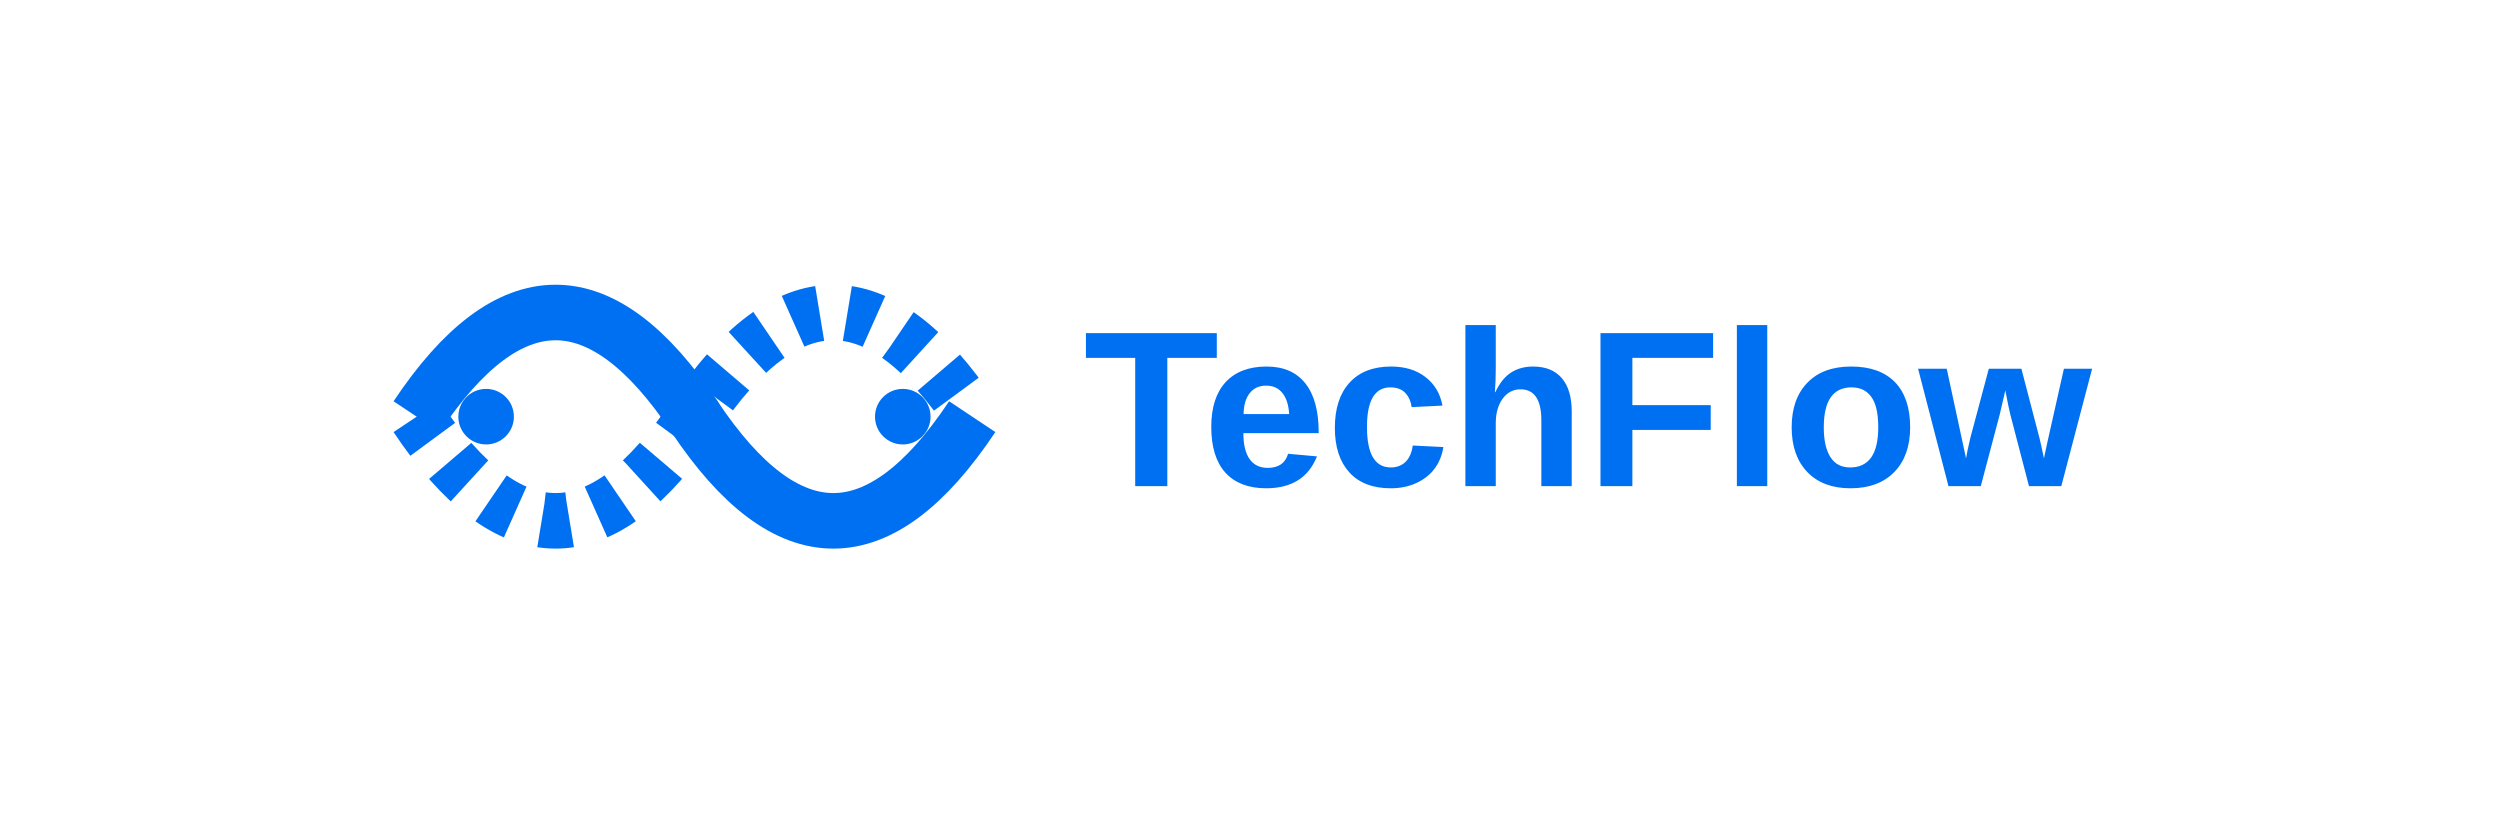
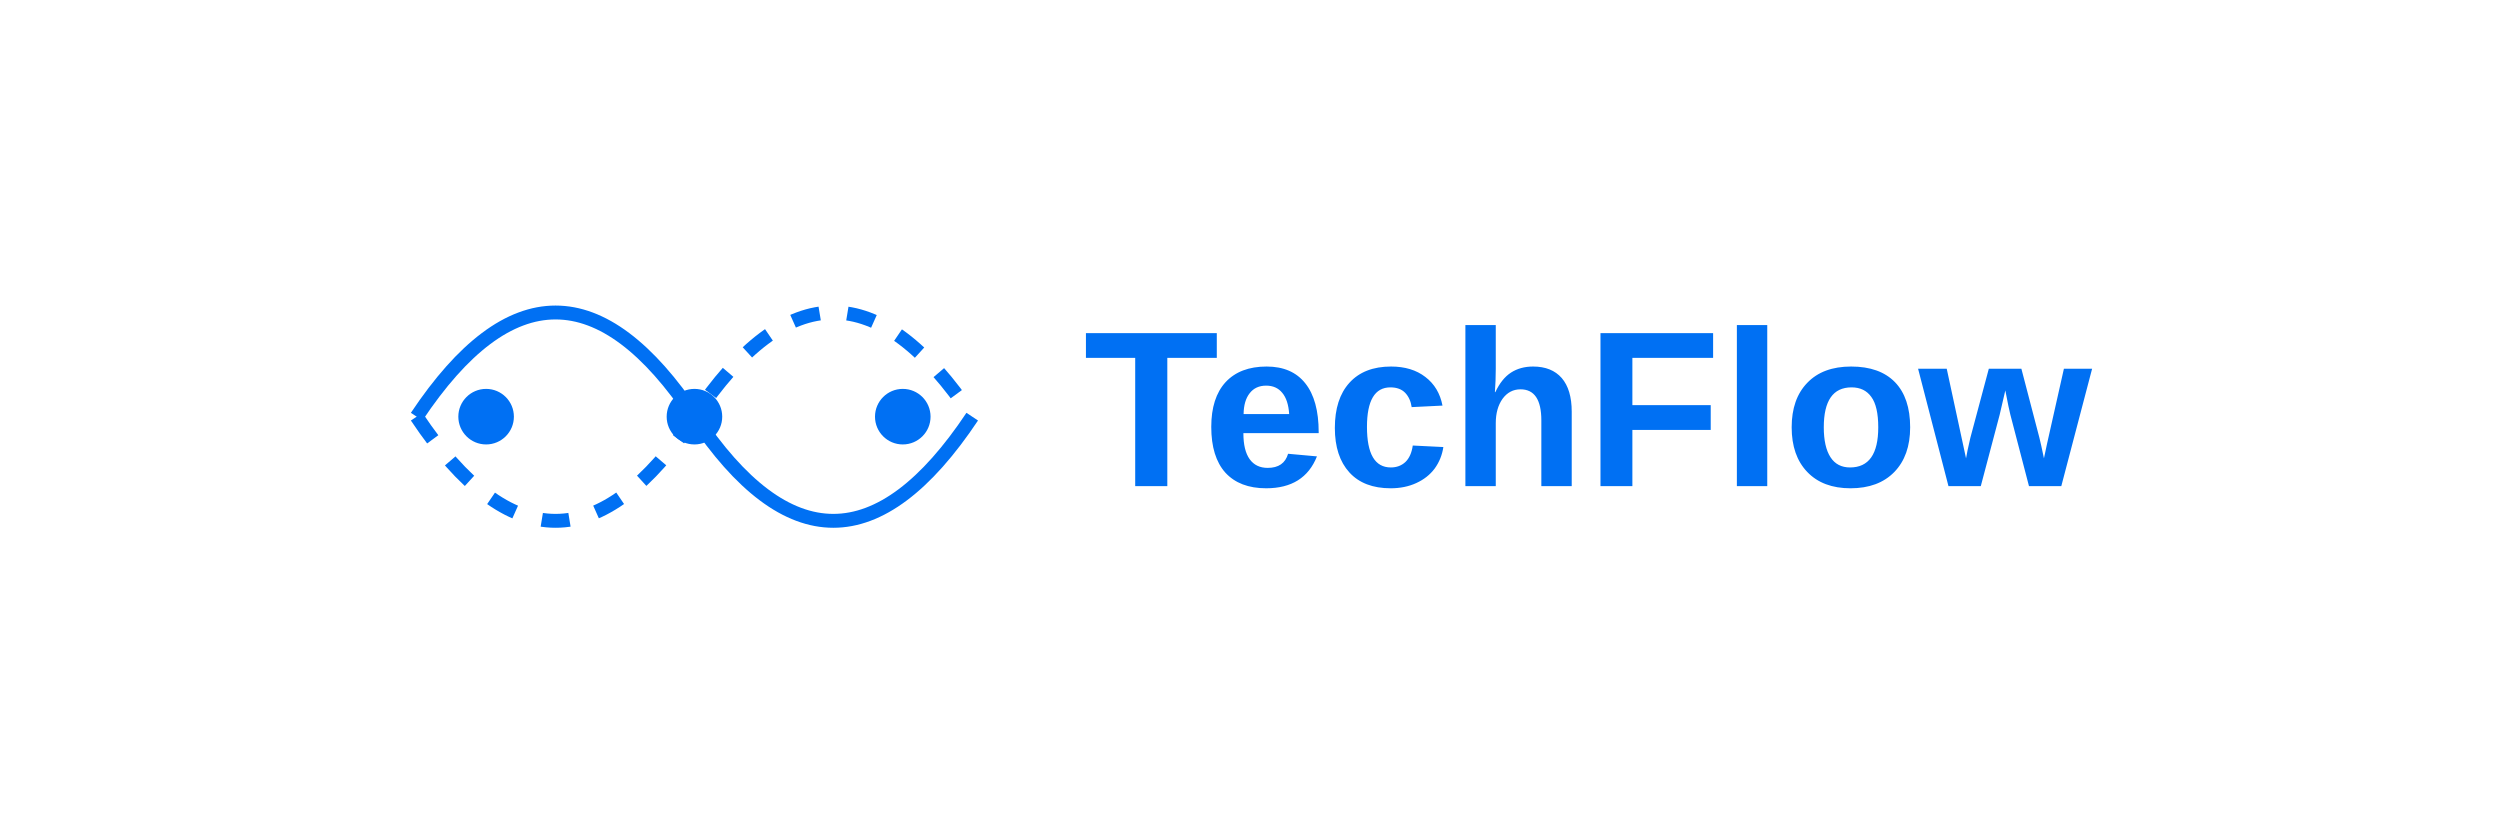
<svg xmlns="http://www.w3.org/2000/svg" viewBox="0 0 180 60">
  <rect width="180" height="60" fill="none" />
-   <path d="M30,30 Q40,15 50,30 T70,30" stroke="#0070F3" stroke-width="4" fill="none" />
-   <path d="M30,30 Q40,45 50,30 T70,30" stroke="#0070F3" stroke-width="4" fill="none" stroke-dasharray="2 2" />
+   <path d="M30,30 Q40,15 50,30 T70,30" stroke="#0070F3" strokeWidth="4" fill="none" />
+   <path d="M30,30 Q40,45 50,30 T70,30" stroke="#0070F3" strokeWidth="4" fill="none" stroke-dasharray="2 2" />
  <text x="78" y="35" font-family="Arial, sans-serif" font-size="16" font-weight="bold" fill="#0070F3">TechFlow</text>
  <circle cx="35" cy="30" r="2" fill="#0070F3" />
  <circle cx="50" cy="30" r="2" fill="#0070F3" />
  <circle cx="65" cy="30" r="2" fill="#0070F3" />
</svg>
